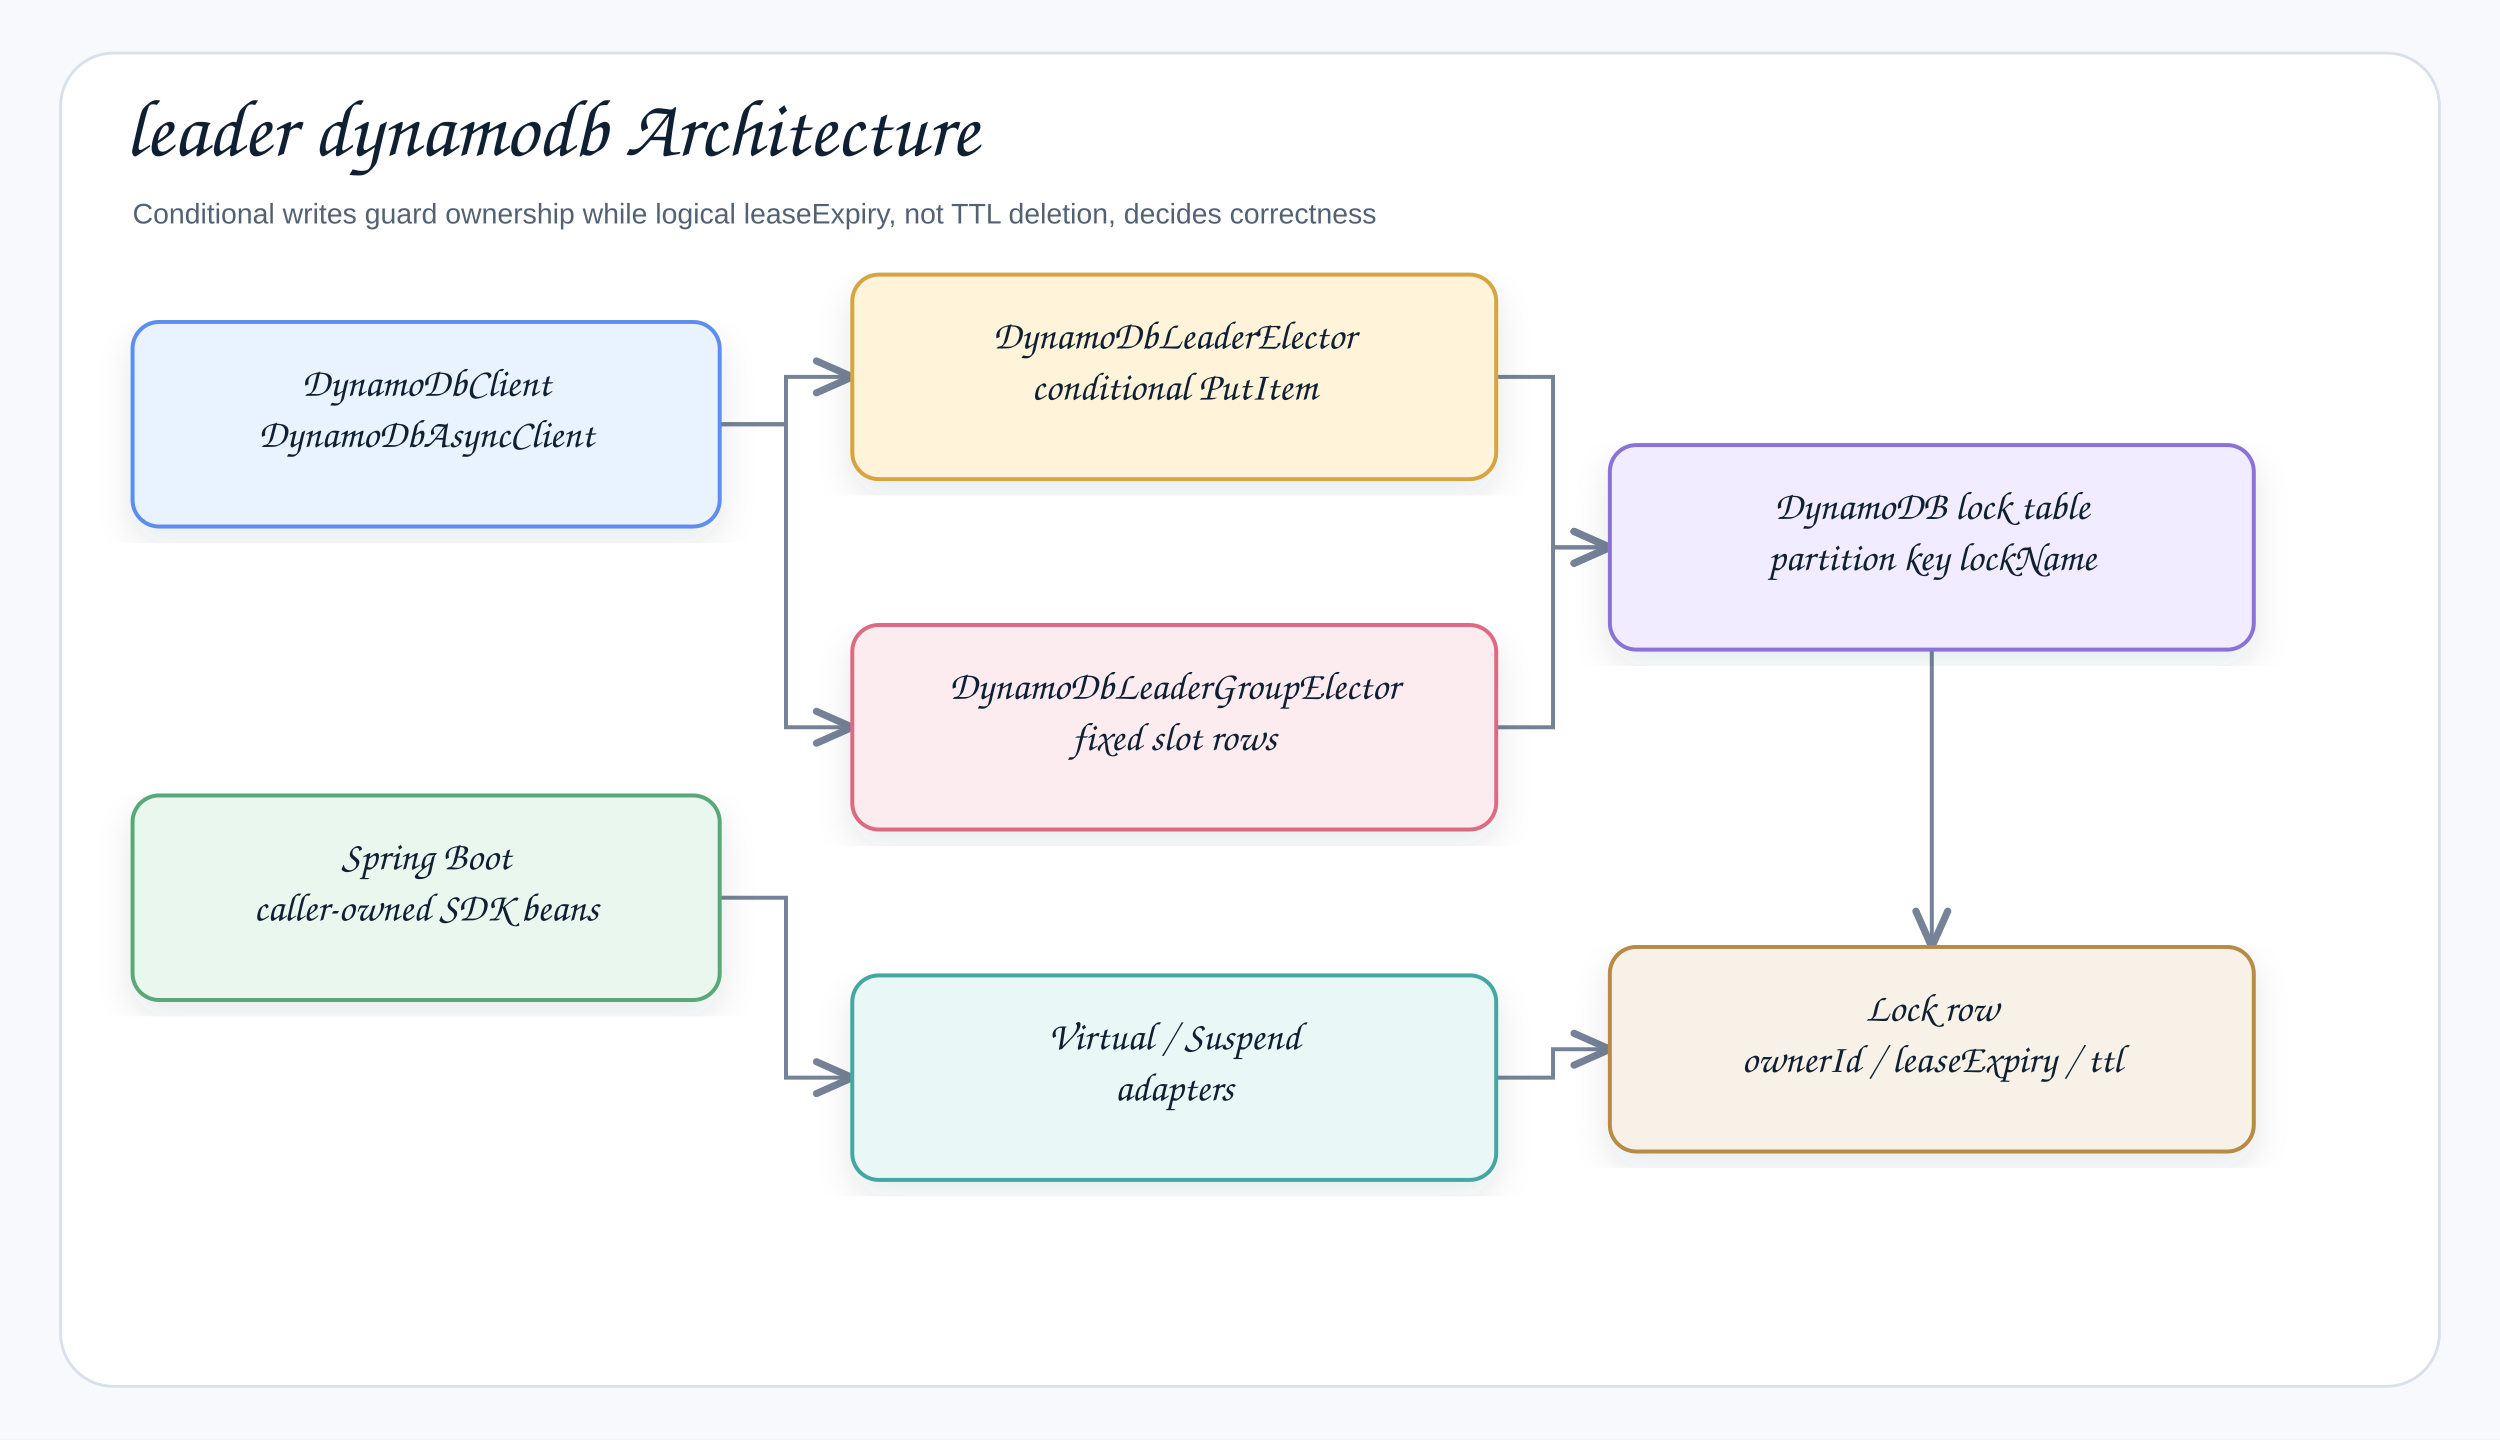
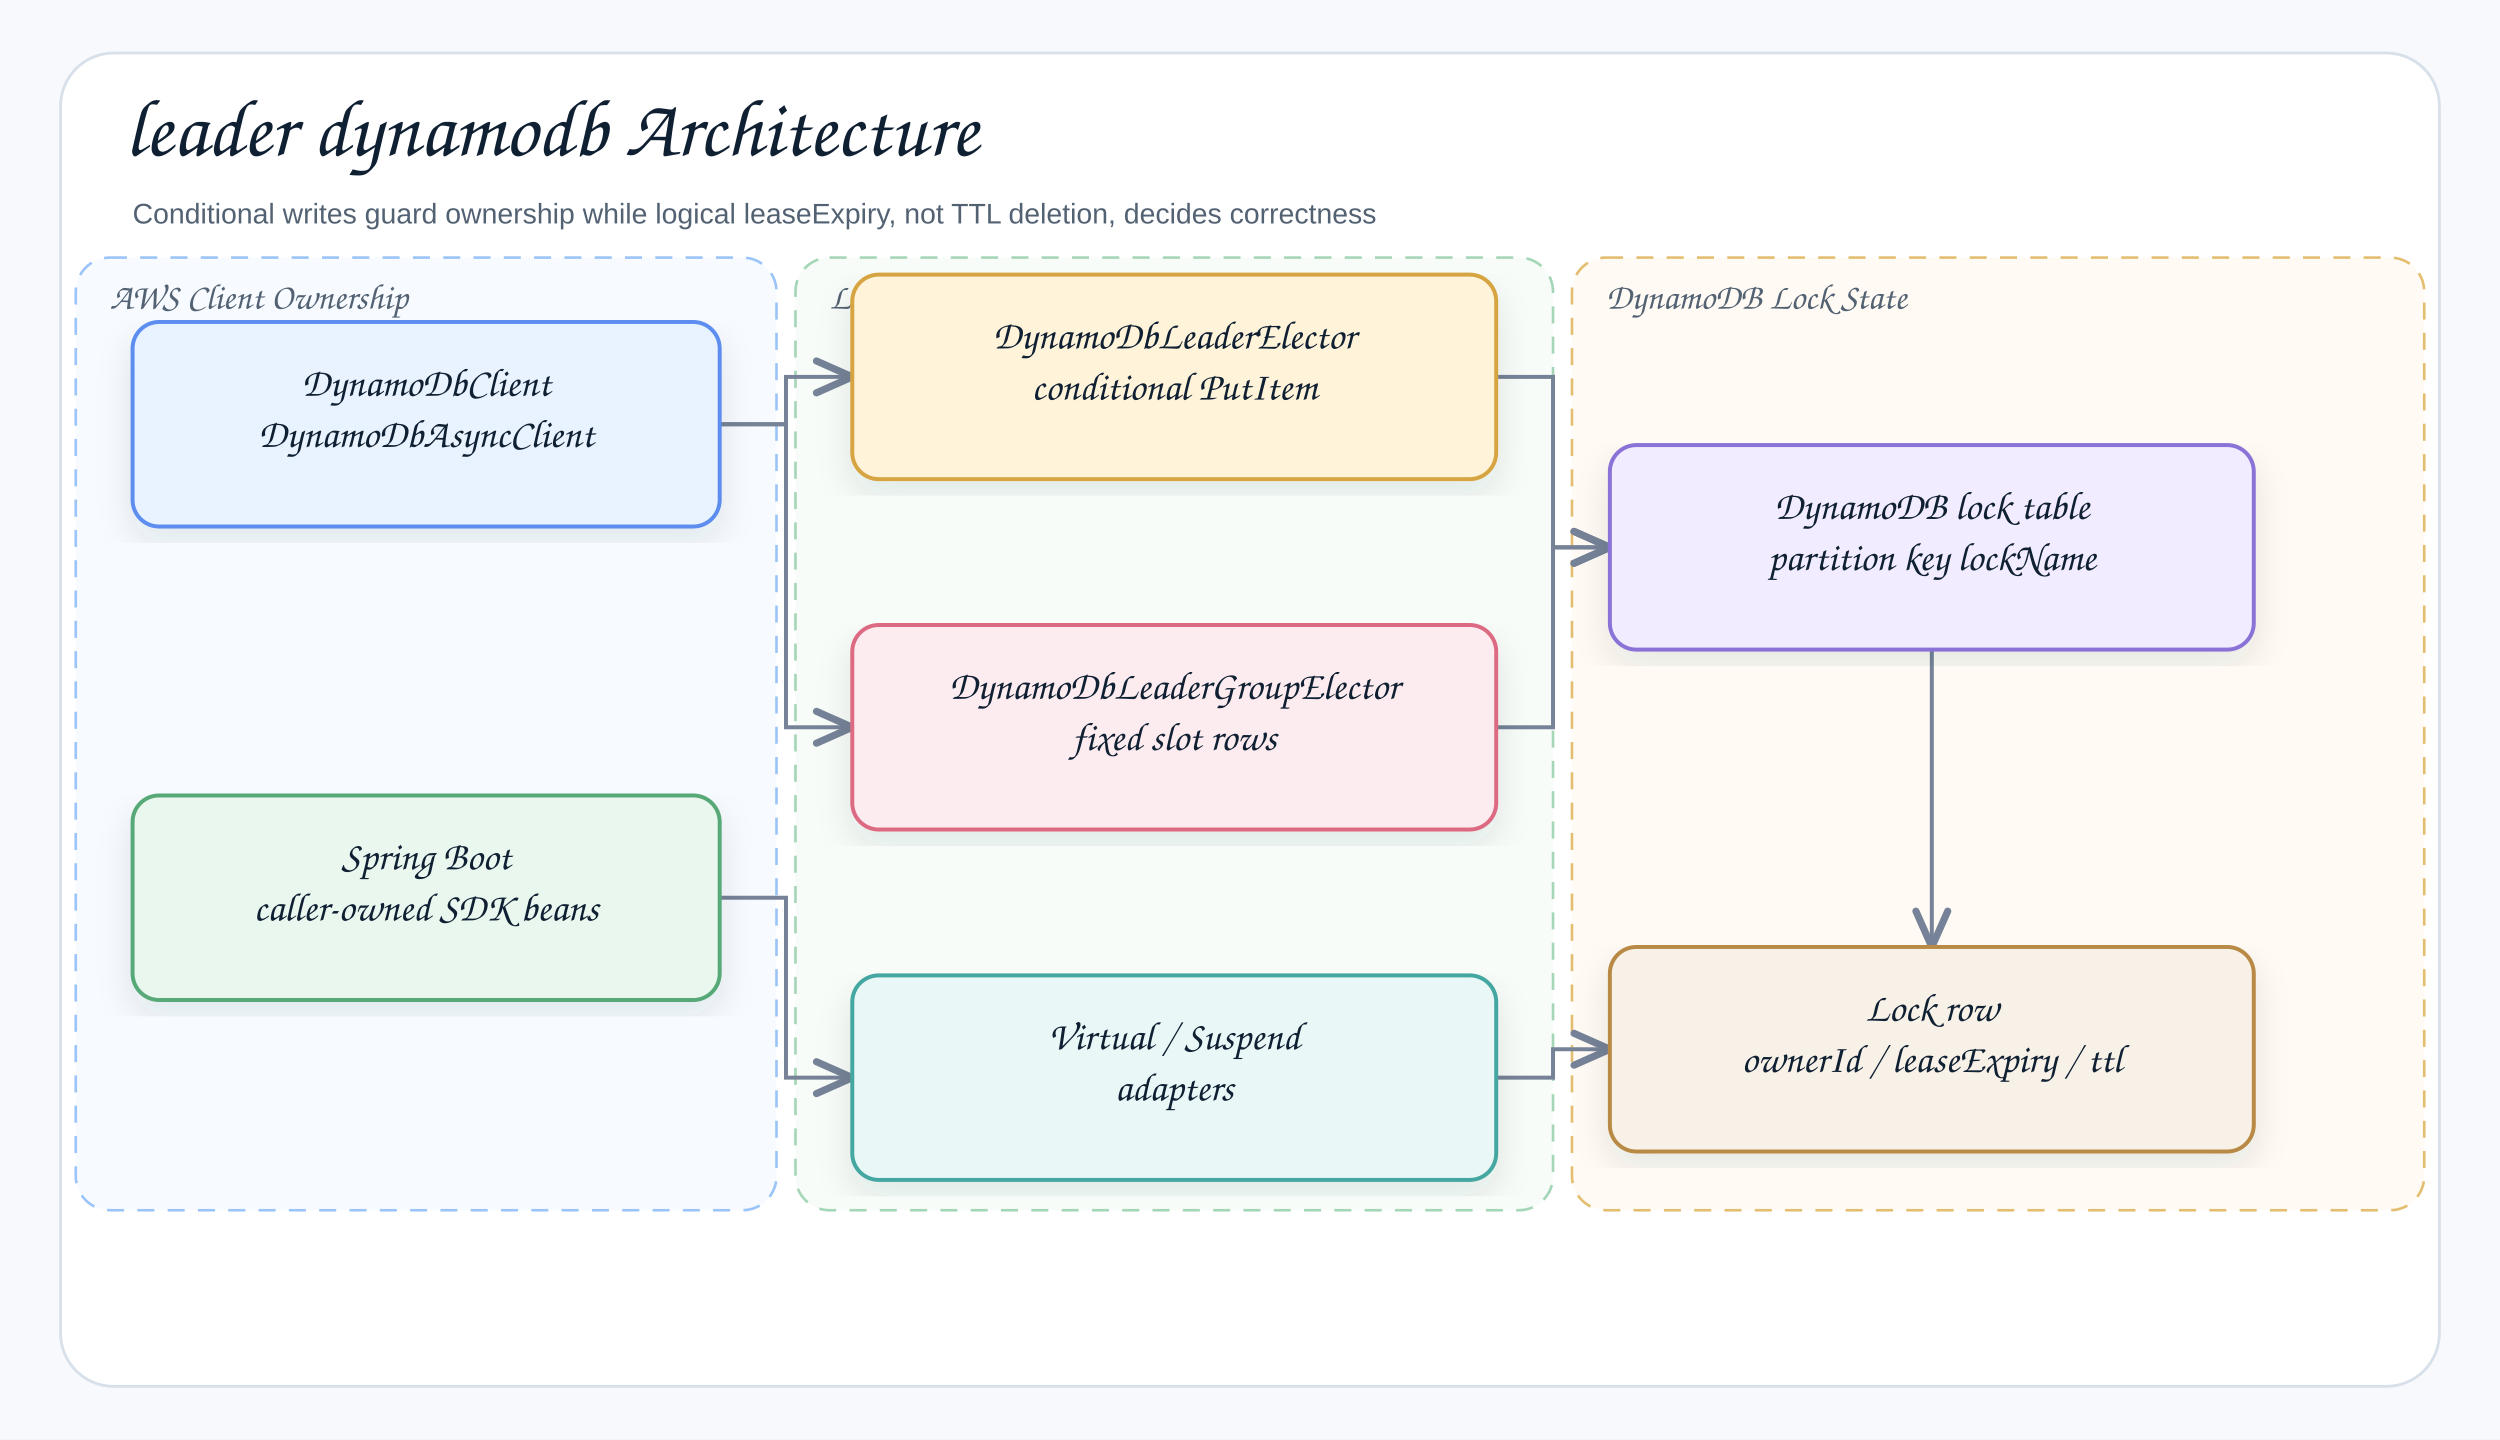
<svg xmlns="http://www.w3.org/2000/svg" width="1320" height="760" viewBox="0 0 1320 760" role="img" aria-label="leader dynamodb Architecture">
  <defs>
    <filter id="shadow" x="-8%" y="-8%" width="116%" height="116%">
      <feDropShadow dx="0" dy="8" stdDeviation="9" flood-color="#1f2937" flood-opacity="0.10" />
    </filter>
    <marker id="openArrow" markerWidth="12" markerHeight="10" refX="10" refY="5" orient="auto" markerUnits="strokeWidth">
      <path d="M 1 1 L 10 5 L 1 9" fill="none" stroke="#758297" stroke-width="1.8" stroke-linecap="round" stroke-linejoin="round" />
    </marker>
    <style>
    .canvas{fill:#f7f9fc}.frame{fill:#fff;stroke:#d8e0ea;stroke-width:1.5}
    .title{font-family:"Architects Daughter","Comic Mono","Comic Sans MS","Comic Sans",cursive;font-size:43px;font-weight:400;fill:#102033}
    .subtitle{font-family:"Comic Mono","Comic Sans MS","Comic Sans","Comic Neue",Arial,sans-serif;font-size:15px;font-weight:400;fill:#536273}
    .smallLabel{font-family:"Architects Daughter","Comic Mono","Comic Sans MS","Comic Sans",cursive;font-size:21px;font-weight:400;fill:#102033}
    .mono{font-family:"Comic Mono","Comic Sans MS","Comic Sans","Comic Neue",Arial,sans-serif;font-size:12px;font-weight:400;fill:#102033}
    .card{stroke-width:2.1;filter:url(#shadow)}
    .line{stroke:#758297;stroke-width:2.1;fill:none;marker-end:url(#openArrow)}
+ 
+     .layerBand{fill-opacity:0.45;stroke-width:1.4;stroke-dasharray:9 7}
+     .layerLabel{font-family:"Architects Daughter","Comic Mono","Comic Sans MS","Comic Sans",cursive;font-size:19px;font-weight:400;fill:#536273}
  </style>
  </defs>
  <rect class="canvas" width="1320" height="760" />
  <rect class="frame" x="32" y="28" width="1256" height="704" rx="28" />
  <text class="title" x="66" y="82">leader dynamodb Architecture</text>
  <text class="subtitle" x="70" y="118">Conditional writes guard ownership while logical leaseExpiry, not TTL deletion, decides correctness</text>
+   <g id="layer-bands" aria-label="Layer bands">
+     <g data-layer="AWS Client Ownership">
+       <rect class="layerBand" x="40" y="136" width="370" height="503" rx="18" fill="#EEF6FF" stroke="#9BC4F8" />
+       <text class="layerLabel" x="58" y="163">AWS Client Ownership</text>
+     </g>
+     <g data-layer="Leader Electors And Adapters">
+       <rect class="layerBand" x="420" y="136" width="400" height="503" rx="18" fill="#EEF8F1" stroke="#A5D6B7" />
+       <text class="layerLabel" x="438" y="163">Leader Electors And Adapters</text>
+     </g>
+     <g data-layer="DynamoDB Lock State">
+       <rect class="layerBand" x="830" y="136" width="450" height="503" rx="18" fill="#FFF7E8" stroke="#E3BE70" />
+       <text class="layerLabel" x="848" y="163">DynamoDB Lock State</text>
+     </g>
+   </g>
  <path class="line" d="M380 224 L415 224 L415 199 L450 199" />
  <path class="line" d="M380 224 L415 224 L415 384 L450 384" />
  <path class="line" d="M380 474 L415 474 L415 569 L450 569" />
  <path class="line" d="M790 199 L820 199 L820 289 L850 289" />
  <path class="line" d="M790 384 L820 384 L820 289 L850 289" />
  <path class="line" d="M790 569 L820 569 L820 554 L850 554" />
  <path class="line" d="M1020 343 L1020 500" />
  <g id="clients" transform="translate(70,170)">
    <rect class="card" x="0" y="0" width="310" height="108" rx="14" fill="#E8F3FF" stroke="#5B8DEF" />
    <text class="smallLabel" x="155" y="39" text-anchor="middle">DynamoDbClient</text>
    <text class="smallLabel" x="155" y="66" text-anchor="middle">DynamoDbAsyncClient</text>
  </g>
  <g id="spring" transform="translate(70,420)">
    <rect class="card" x="0" y="0" width="310" height="108" rx="14" fill="#EAF7EF" stroke="#58A978" />
    <text class="smallLabel" x="155" y="39" text-anchor="middle">Spring Boot</text>
    <text class="smallLabel" x="155" y="66" text-anchor="middle">caller-owned SDK beans</text>
  </g>
  <g id="single" transform="translate(450,145)">
    <rect class="card" x="0" y="0" width="340" height="108" rx="14" fill="#FFF3D9" stroke="#D6A441" />
    <text class="smallLabel" x="170" y="39" text-anchor="middle">DynamoDbLeaderElector</text>
    <text class="smallLabel" x="170" y="66" text-anchor="middle">conditional PutItem</text>
  </g>
  <g id="group" transform="translate(450,330)">
    <rect class="card" x="0" y="0" width="340" height="108" rx="14" fill="#FDECEF" stroke="#DC6B82" />
    <text class="smallLabel" x="170" y="39" text-anchor="middle">DynamoDbLeaderGroupElector</text>
    <text class="smallLabel" x="170" y="66" text-anchor="middle">fixed slot rows</text>
  </g>
  <g id="adapters" transform="translate(450,515)">
    <rect class="card" x="0" y="0" width="340" height="108" rx="14" fill="#E9F7F6" stroke="#45A7A1" />
    <text class="smallLabel" x="170" y="39" text-anchor="middle">Virtual / Suspend</text>
    <text class="smallLabel" x="170" y="66" text-anchor="middle">adapters</text>
  </g>
  <g id="table" transform="translate(850,235)">
    <rect class="card" x="0" y="0" width="340" height="108" rx="14" fill="#F1ECFF" stroke="#8A72D6" />
    <text class="smallLabel" x="170" y="39" text-anchor="middle">DynamoDB lock table</text>
    <text class="smallLabel" x="170" y="66" text-anchor="middle">partition key lockName</text>
  </g>
  <g id="row" transform="translate(850,500)">
    <rect class="card" x="0" y="0" width="340" height="108" rx="14" fill="#F7F1E7" stroke="#B88A44" />
    <text class="smallLabel" x="170" y="39" text-anchor="middle">Lock row</text>
    <text class="smallLabel" x="170" y="66" text-anchor="middle">ownerId / leaseExpiry / ttl</text>
  </g>
</svg>
